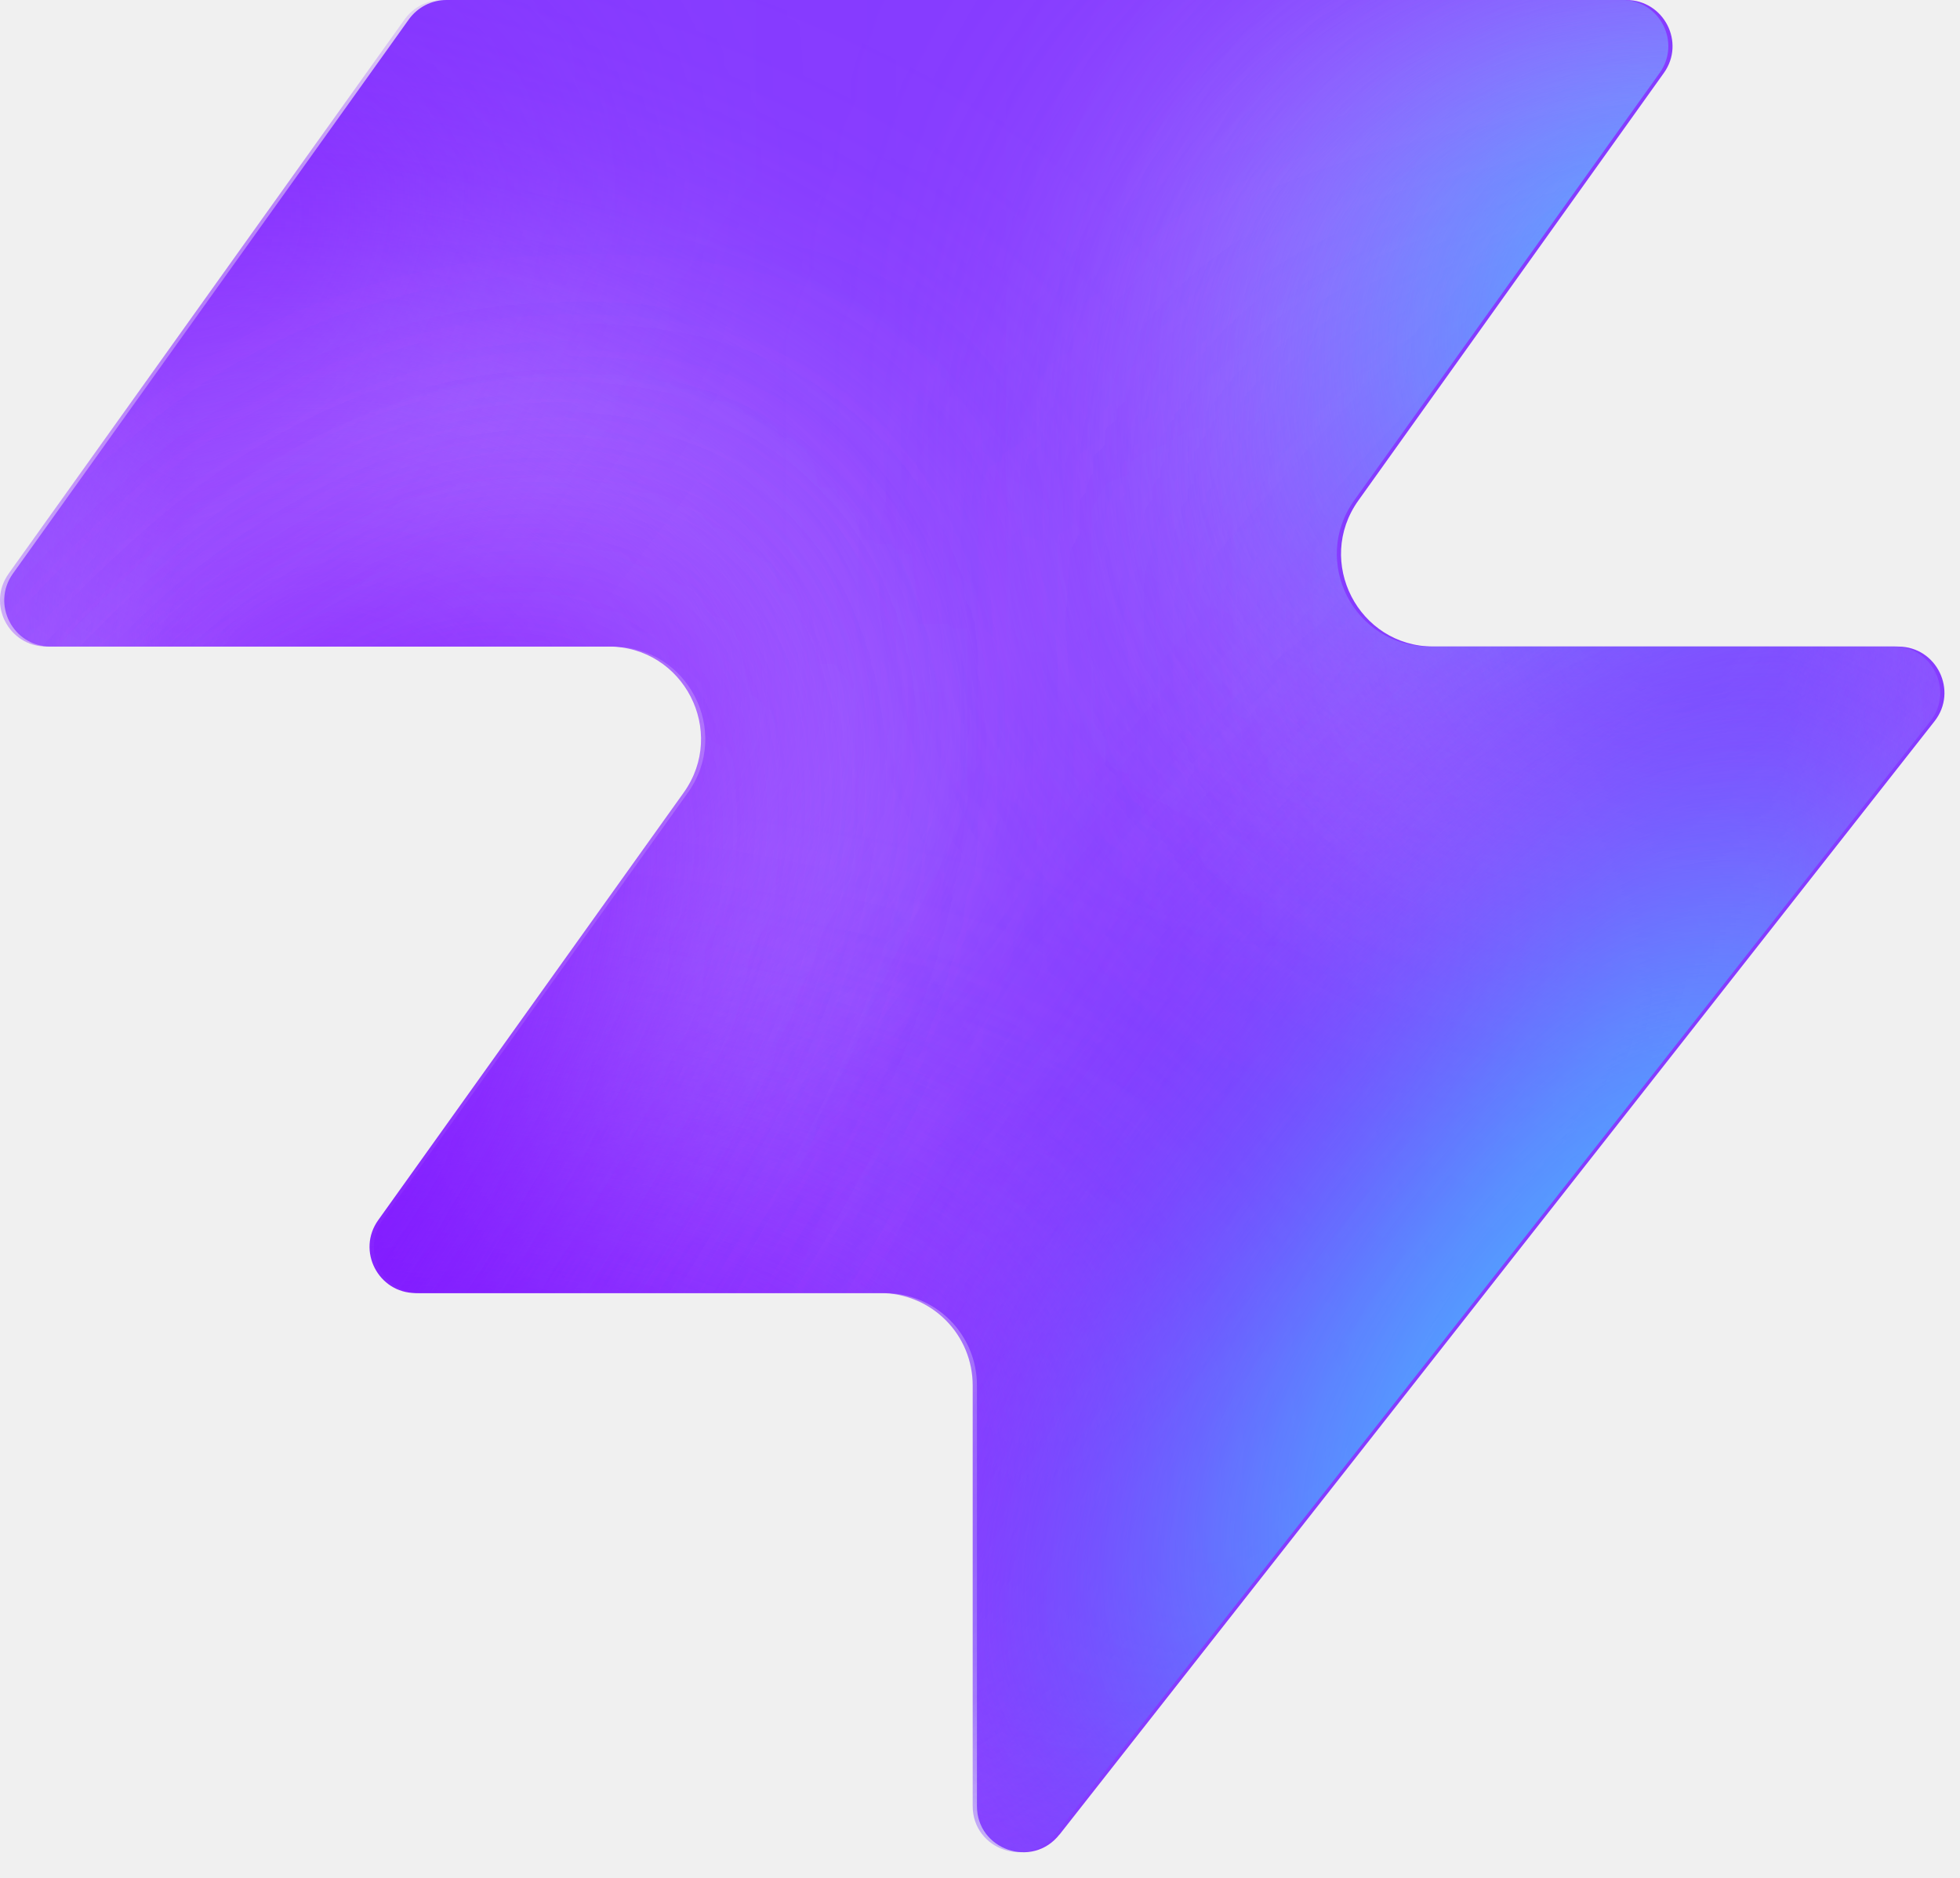
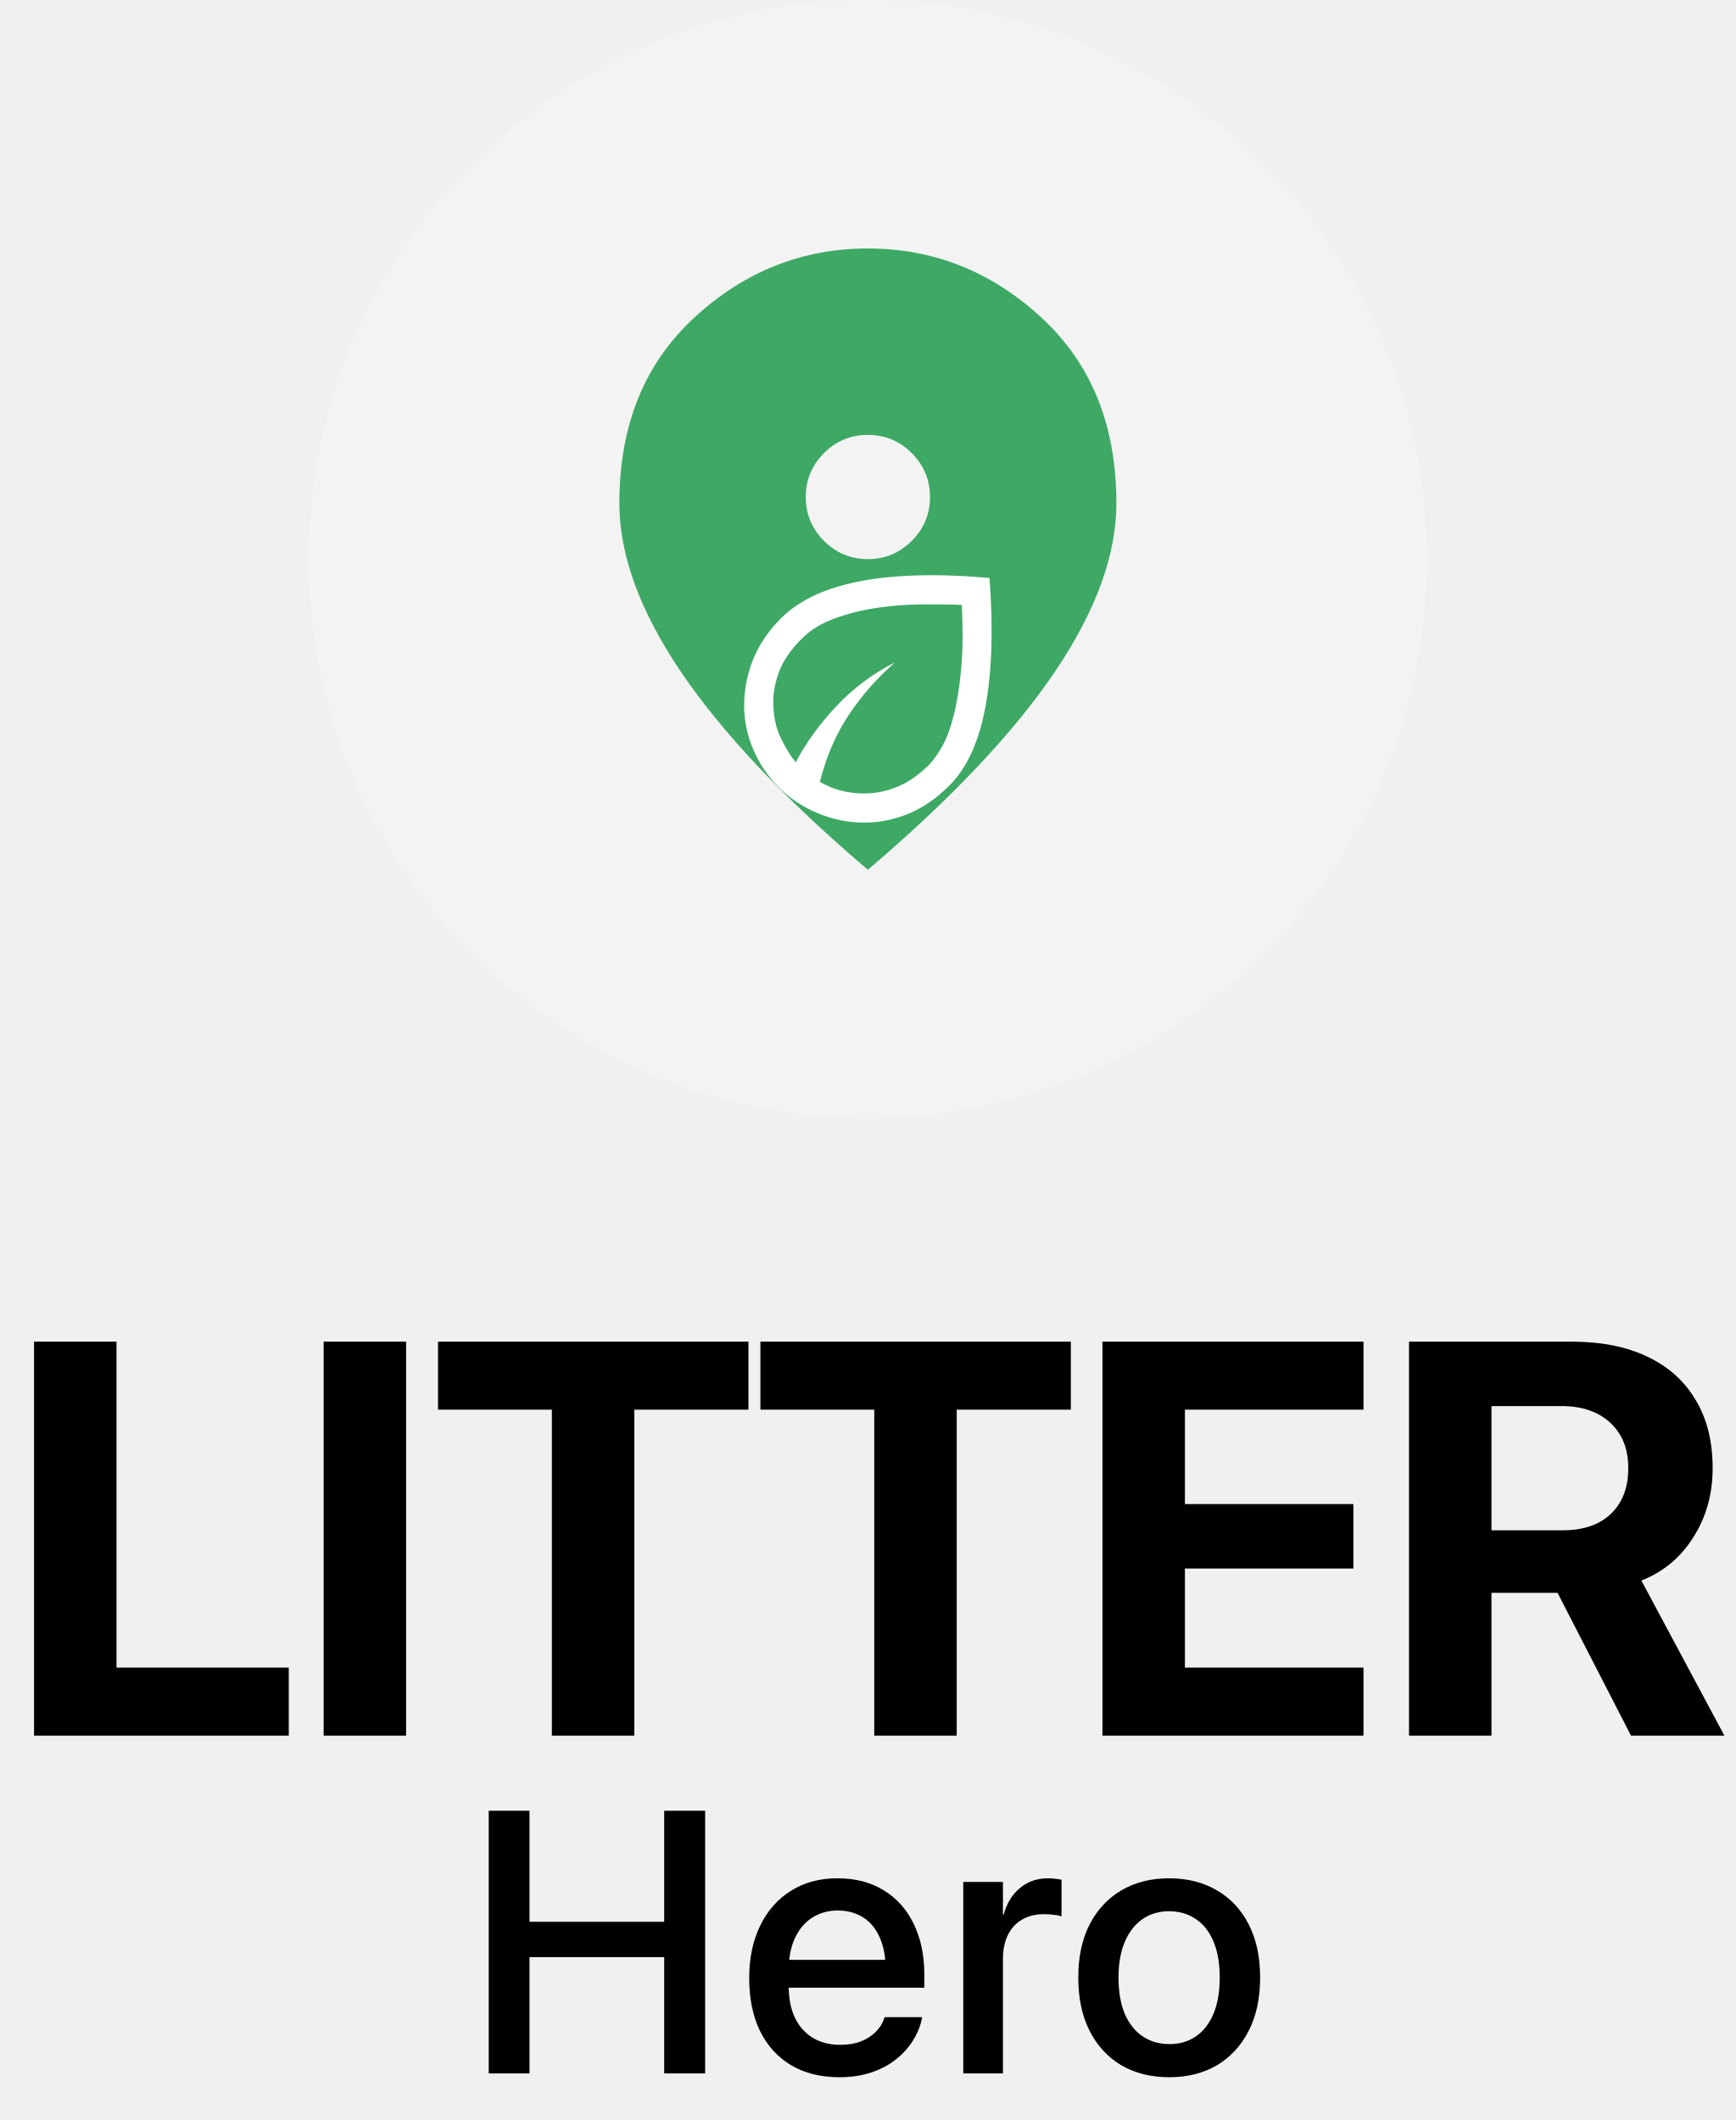
- <svg xmlns="http://www.w3.org/2000/svg" width="48" height="46" fill="none" viewBox="0 0 48 46">
-   <path fill="#863bff" d="M25.946 44.938c-.664.845-2.021.375-2.021-.698V33.937a2.26 2.26 0 0 0-2.262-2.262H10.287c-.92 0-1.456-1.04-.92-1.788l7.48-10.471c1.07-1.497 0-3.578-1.842-3.578H1.237c-.92 0-1.456-1.04-.92-1.788L10.013.474c.214-.297.556-.474.92-.474h28.894c.92 0 1.456 1.04.92 1.788l-7.48 10.471c-1.07 1.498 0 3.579 1.842 3.579h11.377c.943 0 1.473 1.088.89 1.83L25.947 44.94z" style="fill:#863bff;fill:color(display-p3 .525 .23 1);fill-opacity:1" />
-   <mask id="a" width="48" height="46" x="0" y="0" maskUnits="userSpaceOnUse" style="mask-type:alpha">
-     <path fill="#000" d="M25.842 44.938c-.664.844-2.021.375-2.021-.698V33.937a2.26 2.26 0 0 0-2.262-2.262H10.183c-.92 0-1.456-1.04-.92-1.788l7.48-10.471c1.07-1.498 0-3.579-1.842-3.579H1.133c-.92 0-1.456-1.04-.92-1.787L9.91.473c.214-.297.556-.474.92-.474h28.894c.92 0 1.456 1.04.92 1.788l-7.48 10.471c-1.07 1.498 0 3.578 1.842 3.578h11.377c.943 0 1.473 1.088.89 1.832L25.843 44.94z" style="fill:#000;fill-opacity:1" />
-   </mask>
-   <g mask="url(#a)">
-     <g filter="url(#b)">
-       <ellipse cx="5.508" cy="14.704" fill="#ede6ff" rx="5.508" ry="14.704" style="fill:#ede6ff;fill:color(display-p3 .927 .903 1);fill-opacity:1" transform="matrix(.00324 1 1 -.00324 -4.47 31.516)" />
-     </g>
-     <g filter="url(#c)">
-       <ellipse cx="10.399" cy="29.851" fill="#ede6ff" rx="10.399" ry="29.851" style="fill:#ede6ff;fill:color(display-p3 .927 .903 1);fill-opacity:1" transform="matrix(.00324 1 1 -.00324 -39.328 7.883)" />
-     </g>
-     <g filter="url(#d)">
-       <ellipse cx="5.508" cy="30.487" fill="#7e14ff" rx="5.508" ry="30.487" style="fill:#7e14ff;fill:color(display-p3 .492 .077 1);fill-opacity:1" transform="rotate(89.814 -25.913 -14.639)scale(1 -1)" />
-     </g>
-     <g filter="url(#e)">
-       <ellipse cx="5.508" cy="30.599" fill="#7e14ff" rx="5.508" ry="30.599" style="fill:#7e14ff;fill:color(display-p3 .492 .077 1);fill-opacity:1" transform="rotate(89.814 -32.644 -3.334)scale(1 -1)" />
-     </g>
-     <g filter="url(#f)">
-       <ellipse cx="5.508" cy="30.599" fill="#7e14ff" rx="5.508" ry="30.599" style="fill:#7e14ff;fill:color(display-p3 .492 .077 1);fill-opacity:1" transform="matrix(.00324 1 1 -.00324 -34.34 30.47)" />
-     </g>
-     <g filter="url(#g)">
-       <ellipse cx="14.072" cy="22.078" fill="#ede6ff" rx="14.072" ry="22.078" style="fill:#ede6ff;fill:color(display-p3 .927 .903 1);fill-opacity:1" transform="rotate(93.35 24.506 48.493)scale(-1 1)" />
-     </g>
-     <g filter="url(#h)">
-       <ellipse cx="3.47" cy="21.501" fill="#7e14ff" rx="3.47" ry="21.501" style="fill:#7e14ff;fill:color(display-p3 .492 .077 1);fill-opacity:1" transform="rotate(89.009 28.708 47.59)scale(-1 1)" />
-     </g>
-     <g filter="url(#i)">
-       <ellipse cx="3.47" cy="21.501" fill="#7e14ff" rx="3.47" ry="21.501" style="fill:#7e14ff;fill:color(display-p3 .492 .077 1);fill-opacity:1" transform="rotate(89.009 28.708 47.59)scale(-1 1)" />
-     </g>
-     <g filter="url(#j)">
-       <ellipse cx=".387" cy="8.972" fill="#7e14ff" rx="4.407" ry="29.108" style="fill:#7e14ff;fill:color(display-p3 .492 .077 1);fill-opacity:1" transform="rotate(39.51 .387 8.972)" />
-     </g>
-     <g filter="url(#k)">
-       <ellipse cx="47.523" cy="-6.092" fill="#7e14ff" rx="4.407" ry="29.108" style="fill:#7e14ff;fill:color(display-p3 .492 .077 1);fill-opacity:1" transform="rotate(37.892 47.523 -6.092)" />
-     </g>
-     <g filter="url(#l)">
-       <ellipse cx="41.412" cy="6.333" fill="#47bfff" rx="5.971" ry="9.665" style="fill:#47bfff;fill:color(display-p3 .28 .748 1);fill-opacity:1" transform="rotate(37.892 41.412 6.333)" />
-     </g>
-     <g filter="url(#m)">
-       <ellipse cx="-1.879" cy="38.332" fill="#7e14ff" rx="4.407" ry="29.108" style="fill:#7e14ff;fill:color(display-p3 .492 .077 1);fill-opacity:1" transform="rotate(37.892 -1.88 38.332)" />
-     </g>
-     <g filter="url(#n)">
-       <ellipse cx="-1.879" cy="38.332" fill="#7e14ff" rx="4.407" ry="29.108" style="fill:#7e14ff;fill:color(display-p3 .492 .077 1);fill-opacity:1" transform="rotate(37.892 -1.88 38.332)" />
-     </g>
-     <g filter="url(#o)">
-       <ellipse cx="35.651" cy="29.907" fill="#7e14ff" rx="4.407" ry="29.108" style="fill:#7e14ff;fill:color(display-p3 .492 .077 1);fill-opacity:1" transform="rotate(37.892 35.651 29.907)" />
-     </g>
-     <g filter="url(#p)">
-       <ellipse cx="38.418" cy="32.4" fill="#47bfff" rx="5.971" ry="15.297" style="fill:#47bfff;fill:color(display-p3 .28 .748 1);fill-opacity:1" transform="rotate(37.892 38.418 32.4)" />
-     </g>
-   </g>
-   <defs>
-     <filter id="b" width="60.045" height="41.654" x="-19.77" y="16.149" color-interpolation-filters="sRGB" filterUnits="userSpaceOnUse">
-       <feFlood flood-opacity="0" result="BackgroundImageFix" />
-       <feBlend in="SourceGraphic" in2="BackgroundImageFix" result="shape" />
-       <feGaussianBlur result="effect1_foregroundBlur_2002_17158" stdDeviation="7.659" />
-     </filter>
-     <filter id="c" width="90.34" height="51.437" x="-54.613" y="-7.533" color-interpolation-filters="sRGB" filterUnits="userSpaceOnUse">
-       <feFlood flood-opacity="0" result="BackgroundImageFix" />
-       <feBlend in="SourceGraphic" in2="BackgroundImageFix" result="shape" />
-       <feGaussianBlur result="effect1_foregroundBlur_2002_17158" stdDeviation="7.659" />
-     </filter>
-     <filter id="d" width="79.355" height="29.4" x="-49.64" y="2.03" color-interpolation-filters="sRGB" filterUnits="userSpaceOnUse">
-       <feFlood flood-opacity="0" result="BackgroundImageFix" />
-       <feBlend in="SourceGraphic" in2="BackgroundImageFix" result="shape" />
-       <feGaussianBlur result="effect1_foregroundBlur_2002_17158" stdDeviation="4.596" />
-     </filter>
-     <filter id="e" width="79.579" height="29.4" x="-45.045" y="20.029" color-interpolation-filters="sRGB" filterUnits="userSpaceOnUse">
-       <feFlood flood-opacity="0" result="BackgroundImageFix" />
-       <feBlend in="SourceGraphic" in2="BackgroundImageFix" result="shape" />
-       <feGaussianBlur result="effect1_foregroundBlur_2002_17158" stdDeviation="4.596" />
-     </filter>
-     <filter id="f" width="79.579" height="29.4" x="-43.513" y="21.178" color-interpolation-filters="sRGB" filterUnits="userSpaceOnUse">
-       <feFlood flood-opacity="0" result="BackgroundImageFix" />
-       <feBlend in="SourceGraphic" in2="BackgroundImageFix" result="shape" />
-       <feGaussianBlur result="effect1_foregroundBlur_2002_17158" stdDeviation="4.596" />
-     </filter>
-     <filter id="g" width="74.749" height="58.852" x="15.756" y="-17.901" color-interpolation-filters="sRGB" filterUnits="userSpaceOnUse">
-       <feFlood flood-opacity="0" result="BackgroundImageFix" />
-       <feBlend in="SourceGraphic" in2="BackgroundImageFix" result="shape" />
-       <feGaussianBlur result="effect1_foregroundBlur_2002_17158" stdDeviation="7.659" />
-     </filter>
-     <filter id="h" width="61.377" height="25.362" x="23.548" y="2.284" color-interpolation-filters="sRGB" filterUnits="userSpaceOnUse">
-       <feFlood flood-opacity="0" result="BackgroundImageFix" />
-       <feBlend in="SourceGraphic" in2="BackgroundImageFix" result="shape" />
-       <feGaussianBlur result="effect1_foregroundBlur_2002_17158" stdDeviation="4.596" />
-     </filter>
-     <filter id="i" width="61.377" height="25.362" x="23.548" y="2.284" color-interpolation-filters="sRGB" filterUnits="userSpaceOnUse">
-       <feFlood flood-opacity="0" result="BackgroundImageFix" />
-       <feBlend in="SourceGraphic" in2="BackgroundImageFix" result="shape" />
-       <feGaussianBlur result="effect1_foregroundBlur_2002_17158" stdDeviation="4.596" />
-     </filter>
-     <filter id="j" width="56.045" height="63.649" x="-27.636" y="-22.853" color-interpolation-filters="sRGB" filterUnits="userSpaceOnUse">
-       <feFlood flood-opacity="0" result="BackgroundImageFix" />
-       <feBlend in="SourceGraphic" in2="BackgroundImageFix" result="shape" />
-       <feGaussianBlur result="effect1_foregroundBlur_2002_17158" stdDeviation="4.596" />
-     </filter>
-     <filter id="k" width="54.814" height="64.646" x="20.116" y="-38.415" color-interpolation-filters="sRGB" filterUnits="userSpaceOnUse">
-       <feFlood flood-opacity="0" result="BackgroundImageFix" />
-       <feBlend in="SourceGraphic" in2="BackgroundImageFix" result="shape" />
-       <feGaussianBlur result="effect1_foregroundBlur_2002_17158" stdDeviation="4.596" />
-     </filter>
-     <filter id="l" width="33.541" height="35.313" x="24.641" y="-11.323" color-interpolation-filters="sRGB" filterUnits="userSpaceOnUse">
-       <feFlood flood-opacity="0" result="BackgroundImageFix" />
-       <feBlend in="SourceGraphic" in2="BackgroundImageFix" result="shape" />
-       <feGaussianBlur result="effect1_foregroundBlur_2002_17158" stdDeviation="4.596" />
-     </filter>
-     <filter id="m" width="54.814" height="64.646" x="-29.286" y="6.009" color-interpolation-filters="sRGB" filterUnits="userSpaceOnUse">
-       <feFlood flood-opacity="0" result="BackgroundImageFix" />
-       <feBlend in="SourceGraphic" in2="BackgroundImageFix" result="shape" />
-       <feGaussianBlur result="effect1_foregroundBlur_2002_17158" stdDeviation="4.596" />
-     </filter>
-     <filter id="n" width="54.814" height="64.646" x="-29.286" y="6.009" color-interpolation-filters="sRGB" filterUnits="userSpaceOnUse">
-       <feFlood flood-opacity="0" result="BackgroundImageFix" />
-       <feBlend in="SourceGraphic" in2="BackgroundImageFix" result="shape" />
-       <feGaussianBlur result="effect1_foregroundBlur_2002_17158" stdDeviation="4.596" />
-     </filter>
-     <filter id="o" width="54.814" height="64.646" x="8.244" y="-2.416" color-interpolation-filters="sRGB" filterUnits="userSpaceOnUse">
-       <feFlood flood-opacity="0" result="BackgroundImageFix" />
-       <feBlend in="SourceGraphic" in2="BackgroundImageFix" result="shape" />
-       <feGaussianBlur result="effect1_foregroundBlur_2002_17158" stdDeviation="4.596" />
-     </filter>
-     <filter id="p" width="39.409" height="43.623" x="18.713" y="10.588" color-interpolation-filters="sRGB" filterUnits="userSpaceOnUse">
-       <feFlood flood-opacity="0" result="BackgroundImageFix" />
-       <feBlend in="SourceGraphic" in2="BackgroundImageFix" result="shape" />
-       <feGaussianBlur result="effect1_foregroundBlur_2002_17158" stdDeviation="4.596" />
-     </filter>
-   </defs>
+ <svg xmlns="http://www.w3.org/2000/svg" width="149" height="182" viewBox="0 0 149 182" fill="none">
+   <path d="M2.922 149V115.18H10V143.164H24.789V149H2.922ZM27.784 149V115.18H34.862V149H27.784ZM47.373 149V121.016H37.6V115.18H64.248V121.016H54.452V149H47.373ZM75.048 149V121.016H65.275V115.18H91.923V121.016H82.127V149H75.048ZM94.638 149V115.18H117.044V121.016H101.716V129.125H116.177V134.656H101.716V143.164H117.044V149H94.638ZM120.953 149V115.18H134.922C137.453 115.18 139.617 115.609 141.414 116.469C143.227 117.328 144.609 118.57 145.562 120.195C146.531 121.805 147.016 123.742 147.016 126.008V126.055C147.016 128.273 146.461 130.25 145.352 131.984C144.258 133.719 142.773 134.953 140.898 135.688L148.023 149H140.008L133.703 136.742C133.656 136.742 133.602 136.742 133.539 136.742C133.477 136.742 133.414 136.742 133.352 136.742H128.031V149H120.953ZM128.031 131.375H134.148C135.914 131.375 137.289 130.906 138.273 129.969C139.273 129.016 139.773 127.711 139.773 126.055V126.008C139.773 124.383 139.258 123.094 138.227 122.141C137.195 121.188 135.805 120.711 134.055 120.711H128.031V131.375Z" fill="currentColor" />
+   <path d="M41.953 178V155.453H45.453V164.984H57.016V155.453H60.531V178H57.016V168.016H45.453V178H41.953ZM72.062 178.328C70.458 178.328 69.073 177.984 67.906 177.297C66.75 176.599 65.859 175.615 65.234 174.344C64.62 173.062 64.312 171.557 64.312 169.828V169.812C64.312 168.104 64.625 166.609 65.25 165.328C65.875 164.036 66.755 163.036 67.891 162.328C69.026 161.609 70.359 161.25 71.891 161.25C73.432 161.25 74.755 161.594 75.859 162.281C76.974 162.958 77.833 163.922 78.438 165.172C79.042 166.411 79.344 167.854 79.344 169.5V170.641H65.984V168.25H77.703L76.031 170.484V169.172C76.031 168.016 75.854 167.057 75.5 166.297C75.156 165.526 74.672 164.953 74.047 164.578C73.432 164.203 72.719 164.016 71.906 164.016C71.104 164.016 70.385 164.214 69.75 164.609C69.115 165.005 68.615 165.589 68.25 166.359C67.885 167.12 67.703 168.057 67.703 169.172V170.484C67.703 171.547 67.88 172.458 68.234 173.219C68.599 173.969 69.115 174.547 69.781 174.953C70.448 175.349 71.234 175.547 72.141 175.547C72.807 175.547 73.396 175.448 73.906 175.25C74.417 175.042 74.838 174.771 75.172 174.438C75.516 174.094 75.755 173.714 75.891 173.297L75.938 173.172H79.156L79.125 173.344C78.99 173.99 78.734 174.609 78.359 175.203C77.984 175.797 77.495 176.333 76.891 176.812C76.297 177.281 75.594 177.651 74.781 177.922C73.969 178.193 73.062 178.328 72.062 178.328ZM82.688 178V161.562H86.094V164.375H86.156C86.417 163.406 86.88 162.646 87.547 162.094C88.213 161.531 89.016 161.25 89.953 161.25C90.203 161.25 90.427 161.266 90.625 161.297C90.833 161.318 91 161.344 91.125 161.375V164.516C90.99 164.464 90.787 164.422 90.516 164.391C90.245 164.349 89.943 164.328 89.609 164.328C88.891 164.328 88.266 164.484 87.734 164.797C87.203 165.099 86.797 165.542 86.516 166.125C86.234 166.698 86.094 167.391 86.094 168.203V178H82.688ZM100.375 178.328C98.802 178.328 97.427 177.984 96.25 177.297C95.083 176.599 94.177 175.615 93.531 174.344C92.885 173.062 92.562 171.542 92.562 169.781V169.75C92.562 168 92.885 166.49 93.531 165.219C94.188 163.948 95.099 162.969 96.266 162.281C97.443 161.594 98.807 161.25 100.359 161.25C101.922 161.25 103.286 161.594 104.453 162.281C105.63 162.958 106.542 163.932 107.188 165.203C107.844 166.474 108.172 167.99 108.172 169.75V169.781C108.172 171.552 107.844 173.073 107.188 174.344C106.542 175.615 105.635 176.599 104.469 177.297C103.302 177.984 101.938 178.328 100.375 178.328ZM100.391 175.484C101.266 175.484 102.026 175.26 102.672 174.812C103.318 174.365 103.818 173.719 104.172 172.875C104.526 172.021 104.703 170.99 104.703 169.781V169.75C104.703 168.552 104.526 167.531 104.172 166.688C103.818 165.833 103.312 165.188 102.656 164.75C102 164.302 101.234 164.078 100.359 164.078C99.495 164.078 98.734 164.302 98.078 164.75C97.432 165.198 96.927 165.844 96.562 166.688C96.198 167.531 96.016 168.552 96.016 169.75V169.781C96.016 170.99 96.193 172.021 96.547 172.875C96.912 173.719 97.422 174.365 98.078 174.812C98.734 175.26 99.505 175.484 100.391 175.484Z" fill="currentColor" />
+   <rect x="26.5" width="96" height="96" rx="48" fill="white" fill-opacity="0.2" />
+   <path d="M74.5 48C75.967 48 77.222 47.478 78.267 46.433C79.311 45.389 79.833 44.133 79.833 42.667C79.833 41.2 79.311 39.944 78.267 38.9C77.222 37.856 75.967 37.333 74.5 37.333C73.033 37.333 71.778 37.856 70.733 38.9C69.689 39.944 69.167 41.2 69.167 42.667C69.167 44.133 69.689 45.389 70.733 46.433C71.778 47.478 73.033 48 74.5 48ZM74.5 74.667C67.344 68.578 62 62.922 58.467 57.7C54.933 52.478 53.167 47.645 53.167 43.2C53.167 36.533 55.311 31.222 59.6 27.267C63.889 23.311 68.856 21.333 74.5 21.333C80.144 21.333 85.111 23.311 89.4 27.267C93.689 31.222 95.833 36.533 95.833 43.2C95.833 47.645 94.067 52.478 90.533 57.7C87 62.922 81.656 68.578 74.5 74.667Z" fill="#3EA865" />
+   <path d="M66.878 67.62C65.94 66.683 65.206 65.599 64.675 64.37C64.144 63.141 63.878 61.87 63.878 60.558C63.878 59.245 64.128 57.948 64.628 56.667C65.128 55.386 65.94 54.183 67.065 53.058C67.795 52.328 68.696 51.703 69.769 51.183C70.841 50.662 72.112 50.25 73.581 49.948C75.05 49.646 76.727 49.464 78.612 49.401C80.498 49.339 82.607 49.412 84.94 49.62C85.107 51.828 85.159 53.86 85.097 55.714C85.034 57.568 84.862 59.24 84.581 60.73C84.3 62.219 83.904 63.521 83.394 64.636C82.883 65.75 82.253 66.683 81.503 67.433C80.399 68.537 79.227 69.344 77.987 69.855C76.748 70.365 75.482 70.62 74.19 70.62C72.836 70.62 71.513 70.355 70.222 69.823C68.93 69.292 67.815 68.558 66.878 67.62ZM70.378 67.12C70.982 67.474 71.602 67.73 72.237 67.886C72.873 68.042 73.524 68.12 74.19 68.12C75.149 68.12 76.097 67.927 77.034 67.542C77.972 67.157 78.868 66.537 79.722 65.683C80.097 65.308 80.477 64.782 80.862 64.105C81.248 63.427 81.581 62.542 81.862 61.448C82.144 60.355 82.357 59.032 82.503 57.48C82.649 55.927 82.67 54.078 82.565 51.933C81.545 51.891 80.394 51.875 79.112 51.886C77.831 51.896 76.555 51.995 75.284 52.183C74.013 52.37 72.805 52.672 71.659 53.089C70.513 53.506 69.576 54.078 68.847 54.808C67.909 55.745 67.263 56.672 66.909 57.589C66.555 58.506 66.378 59.391 66.378 60.245C66.378 61.474 66.612 62.552 67.081 63.48C67.55 64.407 67.961 65.058 68.315 65.433C69.19 63.766 70.347 62.167 71.784 60.636C73.222 59.105 74.899 57.849 76.815 56.87C75.315 58.183 74.008 59.667 72.894 61.323C71.779 62.98 70.94 64.912 70.378 67.12Z" fill="white" />
</svg>
